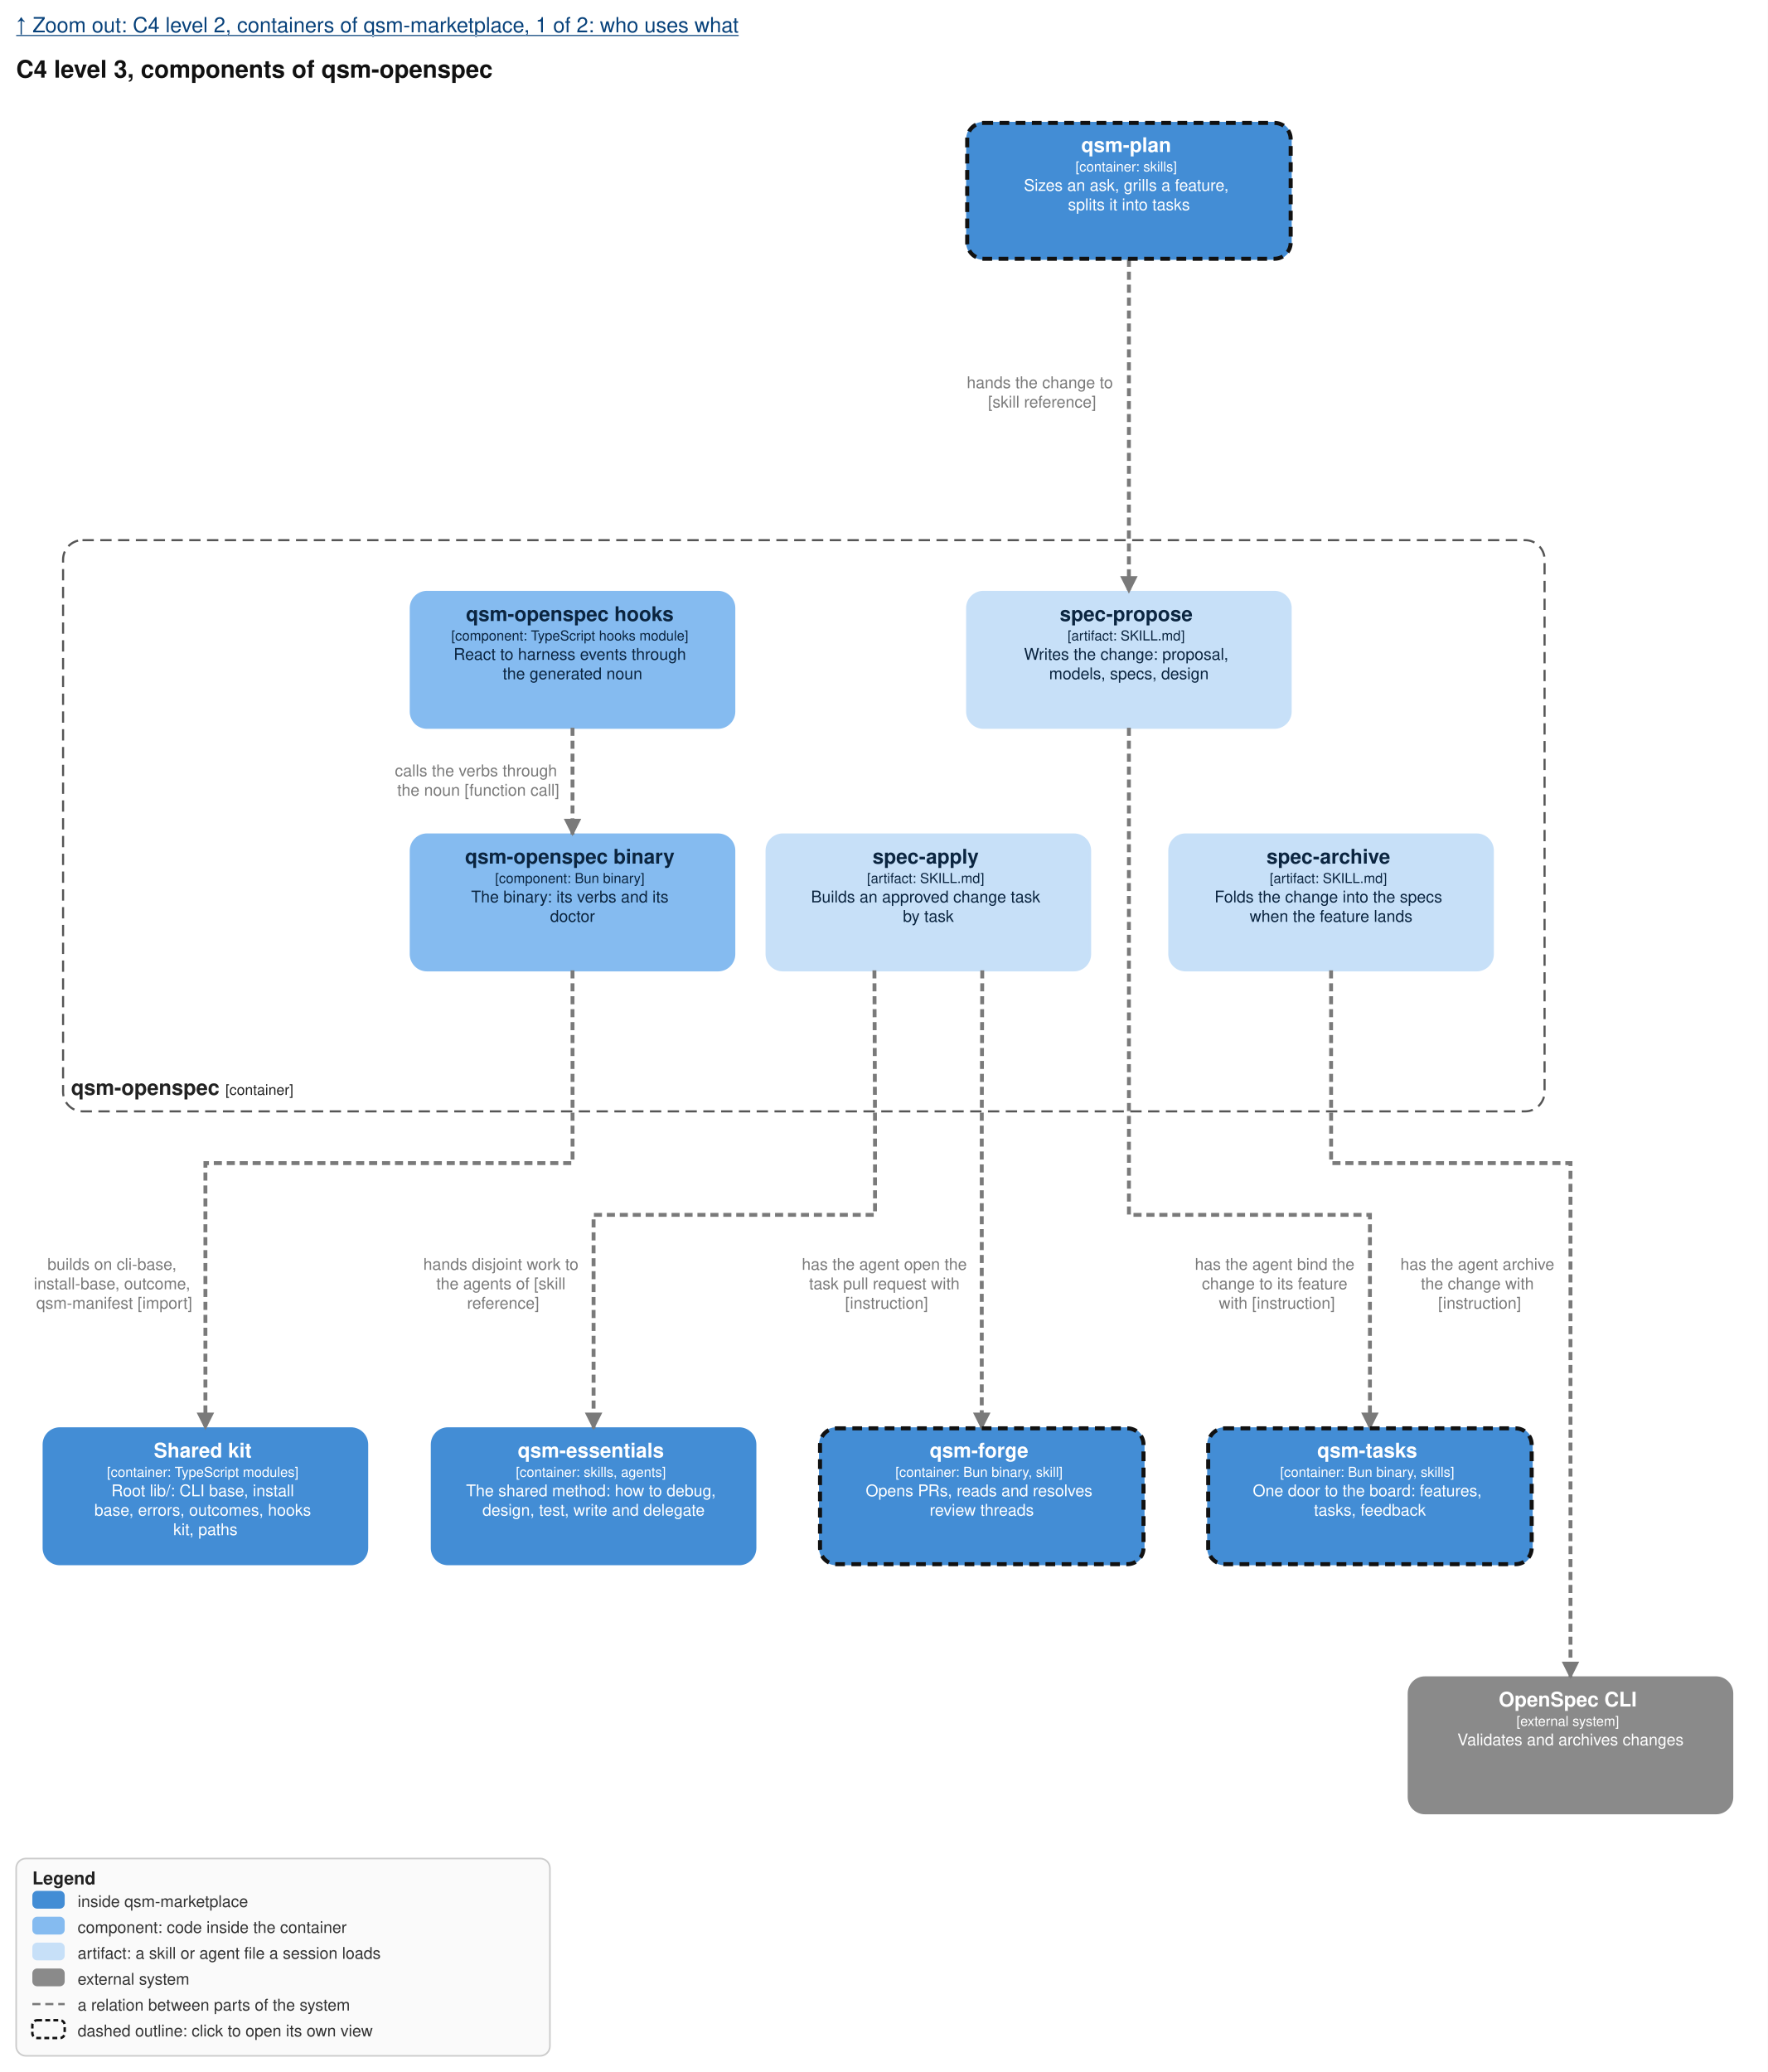
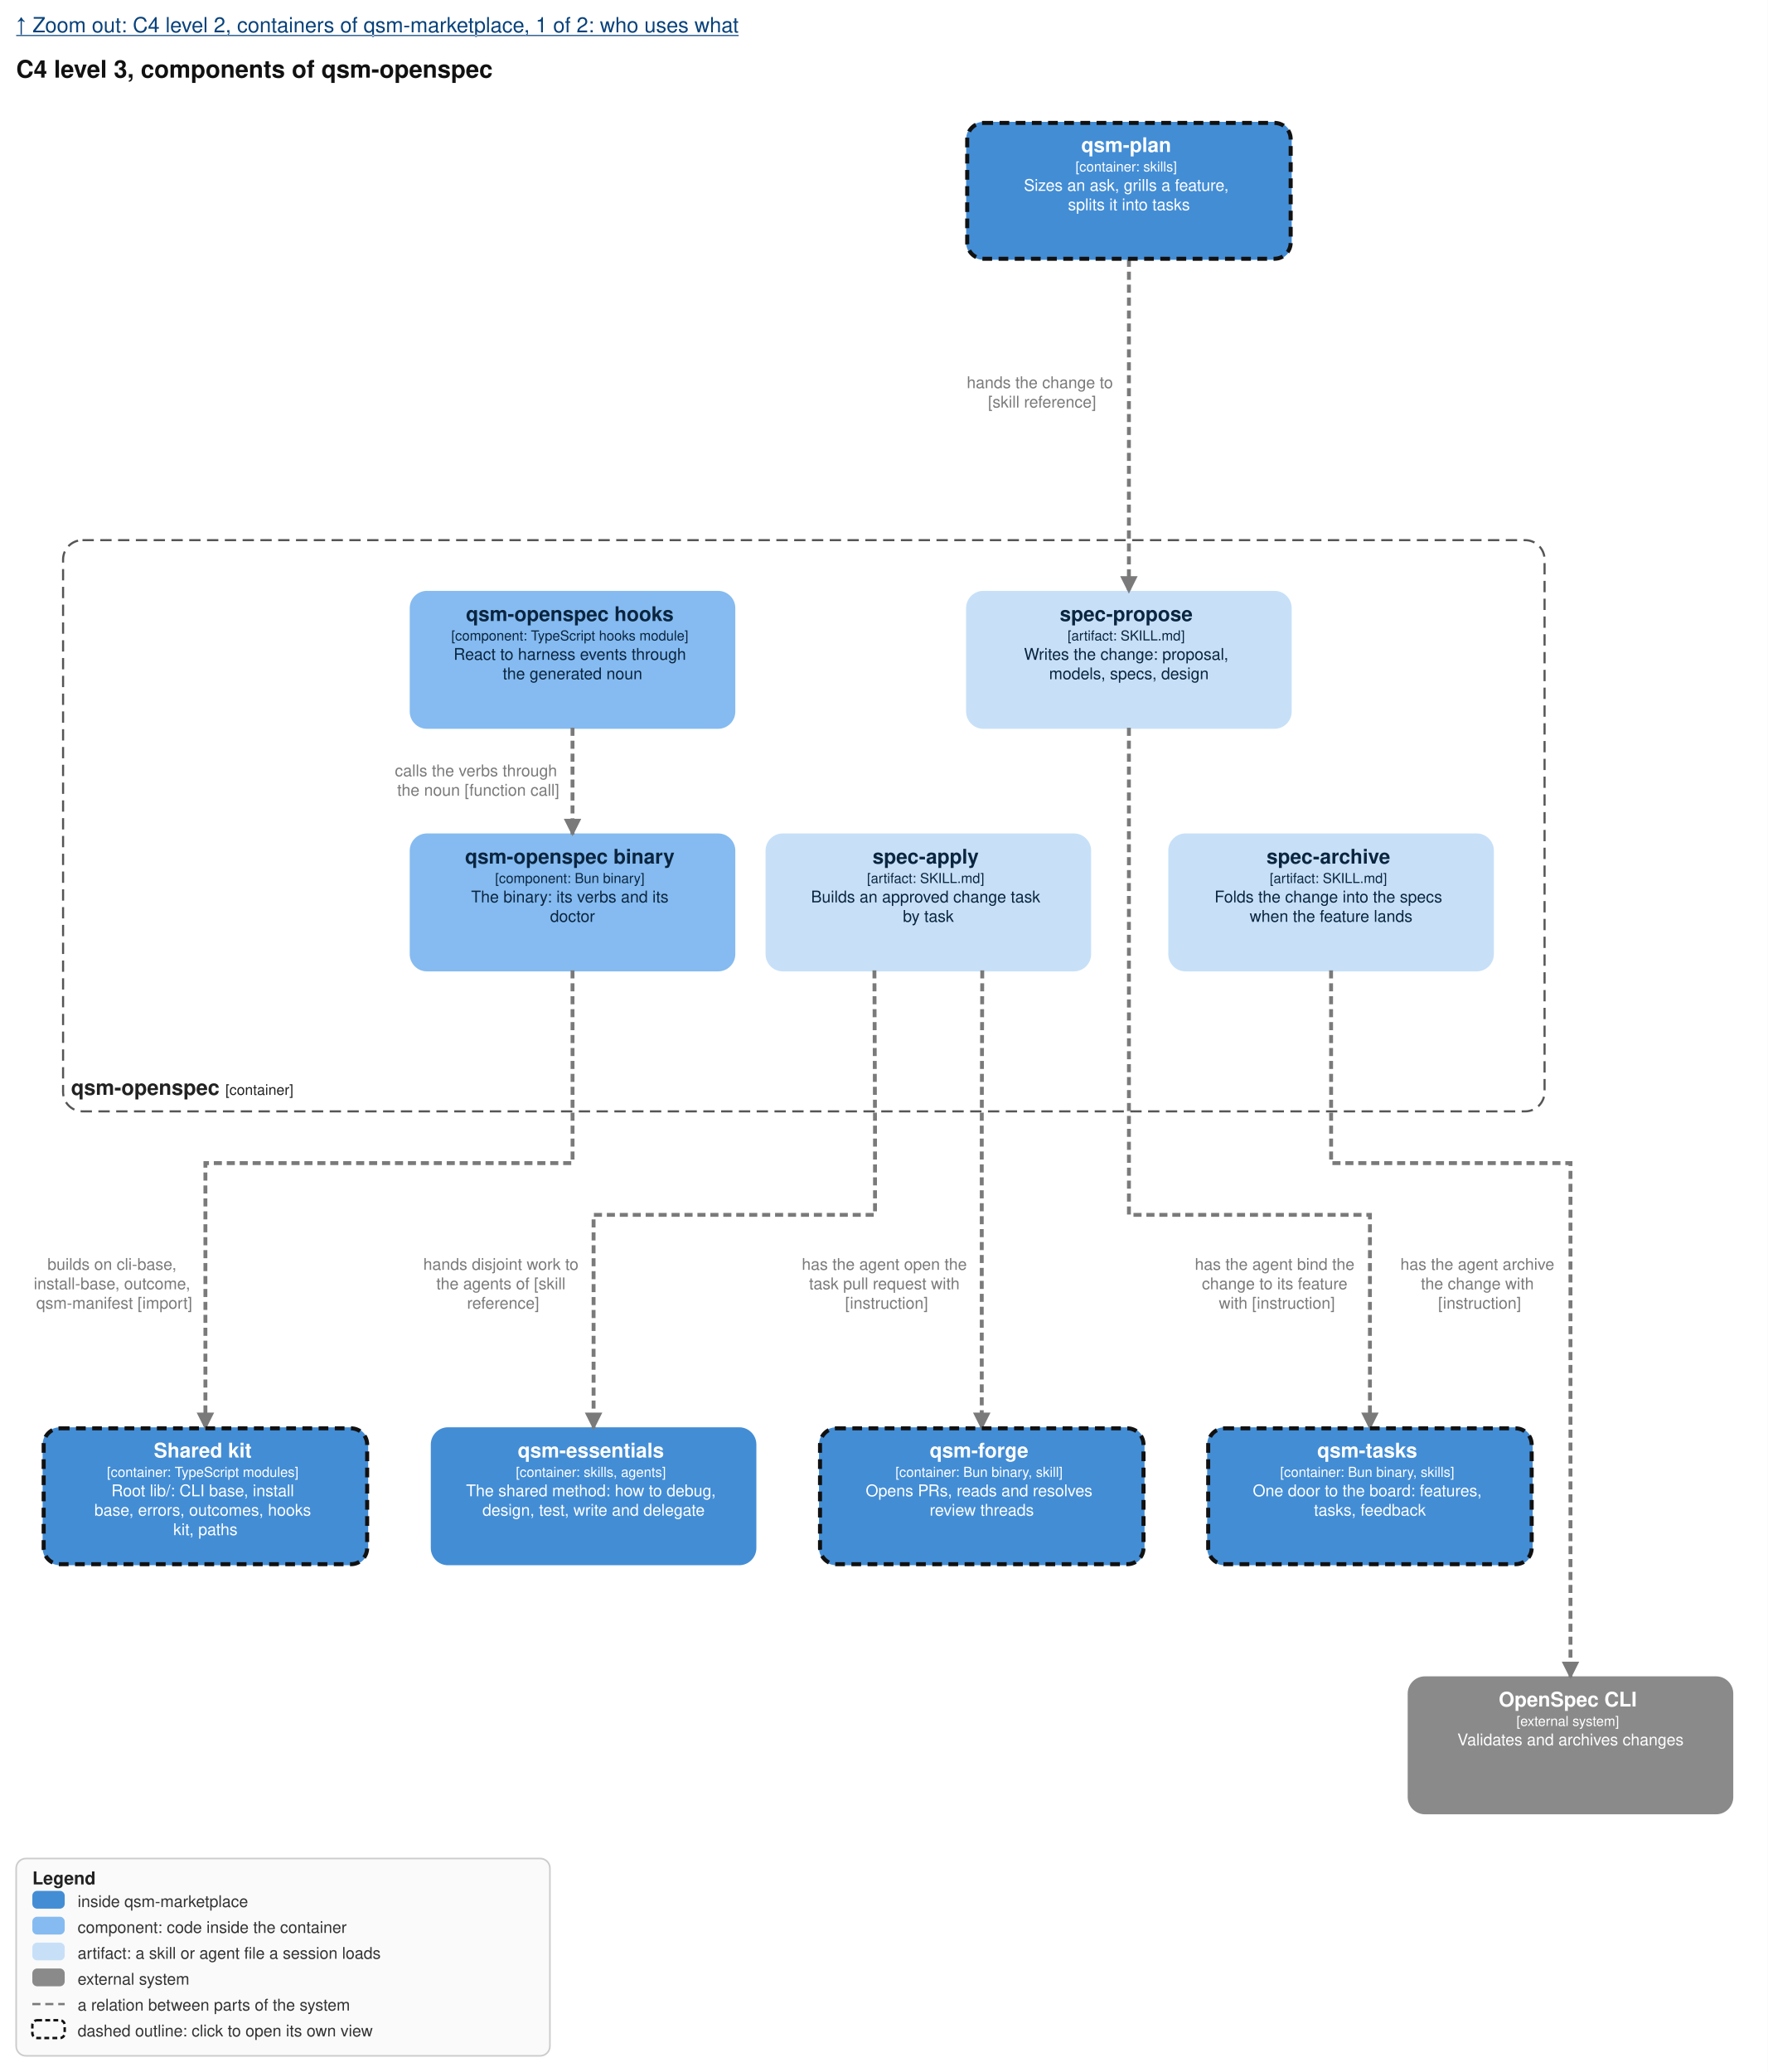
<svg xmlns="http://www.w3.org/2000/svg" content="&lt;mxfile host=&quot;qsm-c4&quot;&gt;&lt;diagram name=&quot;components-spec&quot; id=&quot;components-spec&quot;&gt;&lt;mxGraphModel grid=&quot;1&quot; gridSize=&quot;10&quot; page=&quot;0&quot;&gt;&lt;root&gt;&lt;mxCell id=&quot;0&quot;/&gt;&lt;mxCell id=&quot;1&quot; parent=&quot;0&quot;/&gt;&lt;object id=&quot;c2&quot; label=&quot;&amp;lt;b&amp;gt;%c4Name%&amp;lt;/b&amp;gt;&amp;lt;div&amp;gt;[%c4Application%]&amp;lt;/div&amp;gt;&quot; placeholders=&quot;1&quot; c4Type=&quot;ContainerScopeBoundary&quot; c4Name=&quot;qsm-openspec&quot; c4Application=&quot;Container&quot; c4Id=&quot;mp.spec&quot;&gt;&lt;mxCell style=&quot;rounded=1;fontSize=11;whiteSpace=wrap;html=1;dashed=1;arcSize=4;fillColor=none;strokeColor=#555555;fontColor=#222222;align=left;verticalAlign=bottom;spacing=10;dashPattern=8 4;metaEdit=1;connectable=0;&quot; vertex=&quot;1&quot; parent=&quot;1&quot;&gt;&lt;mxGeometry x=&quot;29&quot; y=&quot;270&quot; width=&quot;915.976&quot; height=&quot;353.2&quot; as=&quot;geometry&quot;/&gt;&lt;/mxCell&gt;&lt;/object&gt;&lt;object id=&quot;c3&quot; label=&quot;&amp;lt;b&amp;gt;%c4Name%&amp;lt;/b&amp;gt;&amp;lt;div&amp;gt;[%c4Type%%c4TechnologySep%%c4Technology%]&amp;lt;/div&amp;gt;&amp;lt;div style=&amp;quot;font-size:11px&amp;quot;&amp;gt;%c4Description%&amp;lt;/div&amp;gt;&quot; placeholders=&quot;1&quot; c4Type=&quot;Component&quot; c4Name=&quot;qsm-openspec binary&quot; c4Technology=&quot;Bun binary&quot; c4TechnologySep=&quot;: &quot; c4Description=&quot;The binary: its verbs and its doctor&quot; c4Id=&quot;mp.spec.tool&quot; c4Tags=&quot;&quot; c4Path=&quot;plugins/qsm-openspec/scripts&quot;&gt;&lt;mxCell style=&quot;rounded=1;whiteSpace=wrap;html=1;arcSize=10;fillColor=#85bbf0;strokeColor=#85bbf0;fontColor=#0b2540;metaEdit=1;resizable=1;&quot; vertex=&quot;1&quot; parent=&quot;1&quot;&gt;&lt;mxGeometry x=&quot;243.976&quot; y=&quot;452&quot; width=&quot;200&quot; height=&quot;84&quot; as=&quot;geometry&quot;/&gt;&lt;/mxCell&gt;&lt;/object&gt;&lt;object id=&quot;c4&quot; label=&quot;&amp;lt;b&amp;gt;%c4Name%&amp;lt;/b&amp;gt;&amp;lt;div&amp;gt;[%c4Type%%c4TechnologySep%%c4Technology%]&amp;lt;/div&amp;gt;&amp;lt;div style=&amp;quot;font-size:11px&amp;quot;&amp;gt;%c4Description%&amp;lt;/div&amp;gt;&quot; placeholders=&quot;1&quot; c4Type=&quot;Component&quot; c4Name=&quot;qsm-openspec hooks&quot; c4Technology=&quot;TypeScript hooks module&quot; c4TechnologySep=&quot;: &quot; c4Description=&quot;React to harness events through the generated noun&quot; c4Id=&quot;mp.spec.hooks&quot; c4Tags=&quot;&quot; c4Path=&quot;plugins/qsm-openspec/hooks&quot;&gt;&lt;mxCell style=&quot;rounded=1;whiteSpace=wrap;html=1;arcSize=10;fillColor=#85bbf0;strokeColor=#85bbf0;fontColor=#0b2540;metaEdit=1;resizable=1;&quot; vertex=&quot;1&quot; parent=&quot;1&quot;&gt;&lt;mxGeometry x=&quot;243.976&quot; y=&quot;302&quot; width=&quot;200&quot; height=&quot;84&quot; as=&quot;geometry&quot;/&gt;&lt;/mxCell&gt;&lt;/object&gt;&lt;object id=&quot;c5&quot; label=&quot;&amp;lt;b&amp;gt;%c4Name%&amp;lt;/b&amp;gt;&amp;lt;div&amp;gt;[%c4Type%%c4TechnologySep%%c4Technology%]&amp;lt;/div&amp;gt;&amp;lt;div style=&amp;quot;font-size:11px&amp;quot;&amp;gt;%c4Description%&amp;lt;/div&amp;gt;&quot; placeholders=&quot;1&quot; c4Type=&quot;Component&quot; c4Name=&quot;spec-propose&quot; c4Technology=&quot;SKILL.md&quot; c4TechnologySep=&quot;: &quot; c4Description=&quot;Writes the change: proposal, models, specs, design&quot; c4Id=&quot;mp.spec.propose&quot; c4Tags=&quot;artifact&quot; c4Path=&quot;plugins/qsm-openspec/skills/spec-propose&quot;&gt;&lt;mxCell style=&quot;rounded=1;whiteSpace=wrap;html=1;arcSize=10;fillColor=#c7e0f8;strokeColor=#c7e0f8;fontColor=#0b2540;metaEdit=1;resizable=1;&quot; vertex=&quot;1&quot; parent=&quot;1&quot;&gt;&lt;mxGeometry x=&quot;587.976&quot; y=&quot;302&quot; width=&quot;200&quot; height=&quot;84&quot; as=&quot;geometry&quot;/&gt;&lt;/mxCell&gt;&lt;/object&gt;&lt;object id=&quot;c6&quot; label=&quot;&amp;lt;b&amp;gt;%c4Name%&amp;lt;/b&amp;gt;&amp;lt;div&amp;gt;[%c4Type%%c4TechnologySep%%c4Technology%]&amp;lt;/div&amp;gt;&amp;lt;div style=&amp;quot;font-size:11px&amp;quot;&amp;gt;%c4Description%&amp;lt;/div&amp;gt;&quot; placeholders=&quot;1&quot; c4Type=&quot;Component&quot; c4Name=&quot;spec-apply&quot; c4Technology=&quot;SKILL.md&quot; c4TechnologySep=&quot;: &quot; c4Description=&quot;Builds an approved change task by task&quot; c4Id=&quot;mp.spec.apply&quot; c4Tags=&quot;artifact&quot; c4Path=&quot;plugins/qsm-openspec/skills/spec-apply&quot;&gt;&lt;mxCell style=&quot;rounded=1;whiteSpace=wrap;html=1;arcSize=10;fillColor=#c7e0f8;strokeColor=#c7e0f8;fontColor=#0b2540;metaEdit=1;resizable=1;&quot; vertex=&quot;1&quot; parent=&quot;1&quot;&gt;&lt;mxGeometry x=&quot;463.976&quot; y=&quot;452&quot; width=&quot;200&quot; height=&quot;84&quot; as=&quot;geometry&quot;/&gt;&lt;/mxCell&gt;&lt;/object&gt;&lt;object id=&quot;c7&quot; label=&quot;&amp;lt;b&amp;gt;%c4Name%&amp;lt;/b&amp;gt;&amp;lt;div&amp;gt;[%c4Type%%c4TechnologySep%%c4Technology%]&amp;lt;/div&amp;gt;&amp;lt;div style=&amp;quot;font-size:11px&amp;quot;&amp;gt;%c4Description%&amp;lt;/div&amp;gt;&quot; placeholders=&quot;1&quot; c4Type=&quot;Component&quot; c4Name=&quot;spec-archive&quot; c4Technology=&quot;SKILL.md&quot; c4TechnologySep=&quot;: &quot; c4Description=&quot;Folds the change into the specs when the feature lands&quot; c4Id=&quot;mp.spec.archive&quot; c4Tags=&quot;artifact&quot; c4Path=&quot;plugins/qsm-openspec/skills/spec-archive&quot;&gt;&lt;mxCell style=&quot;rounded=1;whiteSpace=wrap;html=1;arcSize=10;fillColor=#c7e0f8;strokeColor=#c7e0f8;fontColor=#0b2540;metaEdit=1;resizable=1;&quot; vertex=&quot;1&quot; parent=&quot;1&quot;&gt;&lt;mxGeometry x=&quot;712.976&quot; y=&quot;452&quot; width=&quot;200&quot; height=&quot;84&quot; as=&quot;geometry&quot;/&gt;&lt;/mxCell&gt;&lt;/object&gt;&lt;object id=&quot;c8&quot; label=&quot;&amp;lt;b&amp;gt;%c4Name%&amp;lt;/b&amp;gt;&amp;lt;div&amp;gt;[%c4Type%%c4TechnologySep%%c4Technology%]&amp;lt;/div&amp;gt;&amp;lt;div style=&amp;quot;font-size:11px&amp;quot;&amp;gt;%c4Description%&amp;lt;/div&amp;gt;&quot; placeholders=&quot;1&quot; c4Type=&quot;Container&quot; c4Name=&quot;qsm-essentials&quot; c4Technology=&quot;skills, agents&quot; c4TechnologySep=&quot;: &quot; c4Description=&quot;The shared method: how to debug, design, test, write and delegate&quot; c4Id=&quot;mp.essentials&quot; c4Tags=&quot;&quot; c4Path=&quot;plugins/qsm-essentials&quot; c4Group=&quot;Core&quot;&gt;&lt;mxCell style=&quot;rounded=1;whiteSpace=wrap;html=1;arcSize=10;fillColor=#438dd5;strokeColor=#438dd5;fontColor=#ffffff;metaEdit=1;resizable=1;&quot; vertex=&quot;1&quot; parent=&quot;1&quot;&gt;&lt;mxGeometry x=&quot;257&quot; y=&quot;819.2&quot; width=&quot;200&quot; height=&quot;84&quot; as=&quot;geometry&quot;/&gt;&lt;/mxCell&gt;&lt;/object&gt;&lt;object id=&quot;c9&quot; label=&quot;&amp;lt;b&amp;gt;%c4Name%&amp;lt;/b&amp;gt;&amp;lt;div&amp;gt;[%c4Type%%c4TechnologySep%%c4Technology%]&amp;lt;/div&amp;gt;&amp;lt;div style=&amp;quot;font-size:11px&amp;quot;&amp;gt;%c4Description%&amp;lt;/div&amp;gt;&quot; placeholders=&quot;1&quot; c4Type=&quot;Container&quot; c4Name=&quot;qsm-tasks&quot; c4Technology=&quot;Bun binary, skills&quot; c4TechnologySep=&quot;: &quot; c4Description=&quot;One door to the board: features, tasks, feedback&quot; c4Id=&quot;mp.tasks&quot; c4Tags=&quot;&quot; c4Path=&quot;plugins/qsm-tasks&quot; c4Group=&quot;Features&quot;&gt;&lt;mxCell style=&quot;rounded=1;whiteSpace=wrap;html=1;arcSize=10;fillColor=#438dd5;strokeColor=#438dd5;fontColor=#ffffff;metaEdit=1;resizable=1;&quot; vertex=&quot;1&quot; parent=&quot;1&quot;&gt;&lt;mxGeometry x=&quot;737&quot; y=&quot;819.2&quot; width=&quot;200&quot; height=&quot;84&quot; as=&quot;geometry&quot;/&gt;&lt;/mxCell&gt;&lt;/object&gt;&lt;object id=&quot;c10&quot; label=&quot;&amp;lt;b&amp;gt;%c4Name%&amp;lt;/b&amp;gt;&amp;lt;div&amp;gt;[%c4Type%%c4TechnologySep%%c4Technology%]&amp;lt;/div&amp;gt;&amp;lt;div style=&amp;quot;font-size:11px&amp;quot;&amp;gt;%c4Description%&amp;lt;/div&amp;gt;&quot; placeholders=&quot;1&quot; c4Type=&quot;Container&quot; c4Name=&quot;qsm-plan&quot; c4Technology=&quot;skills&quot; c4TechnologySep=&quot;: &quot; c4Description=&quot;Sizes an ask, grills a feature, splits it into tasks&quot; c4Id=&quot;mp.plan&quot; c4Tags=&quot;&quot; c4Path=&quot;plugins/qsm-plan&quot; c4Group=&quot;Features&quot;&gt;&lt;mxCell style=&quot;rounded=1;whiteSpace=wrap;html=1;arcSize=10;fillColor=#438dd5;strokeColor=#438dd5;fontColor=#ffffff;metaEdit=1;resizable=1;&quot; vertex=&quot;1&quot; parent=&quot;1&quot;&gt;&lt;mxGeometry x=&quot;588&quot; y=&quot;12&quot; width=&quot;200&quot; height=&quot;84&quot; as=&quot;geometry&quot;/&gt;&lt;/mxCell&gt;&lt;/object&gt;&lt;object id=&quot;c11&quot; label=&quot;&amp;lt;b&amp;gt;%c4Name%&amp;lt;/b&amp;gt;&amp;lt;div&amp;gt;[%c4Type%%c4TechnologySep%%c4Technology%]&amp;lt;/div&amp;gt;&amp;lt;div style=&amp;quot;font-size:11px&amp;quot;&amp;gt;%c4Description%&amp;lt;/div&amp;gt;&quot; placeholders=&quot;1&quot; c4Type=&quot;Container&quot; c4Name=&quot;qsm-forge&quot; c4Technology=&quot;Bun binary, skill&quot; c4TechnologySep=&quot;: &quot; c4Description=&quot;Opens PRs, reads and resolves review threads&quot; c4Id=&quot;mp.forge&quot; c4Tags=&quot;&quot; c4Path=&quot;plugins/qsm-forge&quot; c4Group=&quot;Features&quot;&gt;&lt;mxCell style=&quot;rounded=1;whiteSpace=wrap;html=1;arcSize=10;fillColor=#438dd5;strokeColor=#438dd5;fontColor=#ffffff;metaEdit=1;resizable=1;&quot; vertex=&quot;1&quot; parent=&quot;1&quot;&gt;&lt;mxGeometry x=&quot;497&quot; y=&quot;819.2&quot; width=&quot;200&quot; height=&quot;84&quot; as=&quot;geometry&quot;/&gt;&lt;/mxCell&gt;&lt;/object&gt;&lt;object id=&quot;c12&quot; label=&quot;&amp;lt;b&amp;gt;%c4Name%&amp;lt;/b&amp;gt;&amp;lt;div&amp;gt;[%c4Type%%c4TechnologySep%%c4Technology%]&amp;lt;/div&amp;gt;&amp;lt;div style=&amp;quot;font-size:11px&amp;quot;&amp;gt;%c4Description%&amp;lt;/div&amp;gt;&quot; placeholders=&quot;1&quot; c4Type=&quot;Container&quot; c4Name=&quot;Shared kit&quot; c4Technology=&quot;TypeScript modules&quot; c4TechnologySep=&quot;: &quot; c4Description=&quot;Root lib/: CLI base, install base, errors, outcomes, hooks kit, paths&quot; c4Id=&quot;mp.lib&quot; c4Tags=&quot;shared&quot; c4Path=&quot;lib&quot; c4Group=&quot;Core&quot;&gt;&lt;mxCell style=&quot;rounded=1;whiteSpace=wrap;html=1;arcSize=10;fillColor=#438dd5;strokeColor=#438dd5;fontColor=#ffffff;metaEdit=1;resizable=1;&quot; vertex=&quot;1&quot; parent=&quot;1&quot;&gt;&lt;mxGeometry x=&quot;17&quot; y=&quot;819.2&quot; width=&quot;200&quot; height=&quot;84&quot; as=&quot;geometry&quot;/&gt;&lt;/mxCell&gt;&lt;/object&gt;&lt;object id=&quot;c13&quot; label=&quot;&amp;lt;b&amp;gt;%c4Name%&amp;lt;/b&amp;gt;&amp;lt;div&amp;gt;[%c4Type%%c4TechnologySep%%c4Technology%]&amp;lt;/div&amp;gt;&amp;lt;div style=&amp;quot;font-size:11px&amp;quot;&amp;gt;%c4Description%&amp;lt;/div&amp;gt;&quot; placeholders=&quot;1&quot; c4Type=&quot;Software System&quot; c4Name=&quot;OpenSpec CLI&quot; c4Technology=&quot;&quot; c4TechnologySep=&quot;&quot; c4Description=&quot;Validates and archives changes&quot; c4Id=&quot;openspec&quot; c4Tags=&quot;external&quot;&gt;&lt;mxCell style=&quot;rounded=1;whiteSpace=wrap;html=1;arcSize=10;fillColor=#8a8a8a;strokeColor=#8a8a8a;fontColor=#ffffff;metaEdit=1;resizable=1;&quot; vertex=&quot;1&quot; parent=&quot;1&quot;&gt;&lt;mxGeometry x=&quot;861&quot; y=&quot;973.2&quot; width=&quot;200&quot; height=&quot;84&quot; as=&quot;geometry&quot;/&gt;&lt;/mxCell&gt;&lt;/object&gt;&lt;object id=&quot;c14&quot; label=&quot;%c4Description%&quot; placeholders=&quot;1&quot; c4Type=&quot;Relationship&quot; c4Description=&quot;hands disjoint work to the agents of [skill reference]&quot;&gt;&lt;mxCell style=&quot;edgeStyle=orthogonalEdgeStyle;rounded=1;endArrow=blockThin;endFill=1;html=1;fontSize=10;strokeColor=#7a7a7a;fontColor=#7a7a7a;strokeWidth=2.4;dashed=1;metaEdit=1;&quot; edge=&quot;1&quot; parent=&quot;1&quot; source=&quot;c6&quot; target=&quot;c8&quot;&gt;&lt;mxGeometry relative=&quot;1&quot; as=&quot;geometry&quot;&gt;&lt;Array as=&quot;points&quot;&gt;&lt;mxPoint x=&quot;531&quot; y=&quot;631.2&quot;/&gt;&lt;mxPoint x=&quot;531&quot; y=&quot;687.2&quot;/&gt;&lt;mxPoint x=&quot;357&quot; y=&quot;687.2&quot;/&gt;&lt;/Array&gt;&lt;/mxGeometry&gt;&lt;/mxCell&gt;&lt;/object&gt;&lt;object id=&quot;c15&quot; label=&quot;%c4Description%&quot; placeholders=&quot;1&quot; c4Type=&quot;Relationship&quot; c4Description=&quot;has the agent bind the change to its feature with [instruction]&quot;&gt;&lt;mxCell style=&quot;edgeStyle=orthogonalEdgeStyle;rounded=1;endArrow=blockThin;endFill=1;html=1;fontSize=10;strokeColor=#7a7a7a;fontColor=#7a7a7a;strokeWidth=2.4;dashed=1;metaEdit=1;&quot; edge=&quot;1&quot; parent=&quot;1&quot; source=&quot;c5&quot; target=&quot;c9&quot;&gt;&lt;mxGeometry relative=&quot;1&quot; as=&quot;geometry&quot;&gt;&lt;Array as=&quot;points&quot;&gt;&lt;mxPoint x=&quot;688&quot; y=&quot;631.2&quot;/&gt;&lt;mxPoint x=&quot;688&quot; y=&quot;687.2&quot;/&gt;&lt;mxPoint x=&quot;837&quot; y=&quot;687.2&quot;/&gt;&lt;/Array&gt;&lt;/mxGeometry&gt;&lt;/mxCell&gt;&lt;/object&gt;&lt;object id=&quot;c16&quot; label=&quot;%c4Description%&quot; placeholders=&quot;1&quot; c4Type=&quot;Relationship&quot; c4Description=&quot;hands the change to [skill reference]&quot;&gt;&lt;mxCell style=&quot;edgeStyle=orthogonalEdgeStyle;rounded=1;endArrow=blockThin;endFill=1;html=1;fontSize=10;strokeColor=#7a7a7a;fontColor=#7a7a7a;strokeWidth=2.4;dashed=1;metaEdit=1;&quot; edge=&quot;1&quot; parent=&quot;1&quot; source=&quot;c10&quot; target=&quot;c5&quot;&gt;&lt;mxGeometry relative=&quot;1&quot; as=&quot;geometry&quot;&gt;&lt;Array as=&quot;points&quot;&gt;&lt;mxPoint x=&quot;687.976&quot; y=&quot;262&quot;/&gt;&lt;/Array&gt;&lt;/mxGeometry&gt;&lt;/mxCell&gt;&lt;/object&gt;&lt;object id=&quot;c17&quot; label=&quot;%c4Description%&quot; placeholders=&quot;1&quot; c4Type=&quot;Relationship&quot; c4Description=&quot;has the agent open the task pull request with [instruction]&quot;&gt;&lt;mxCell style=&quot;edgeStyle=orthogonalEdgeStyle;rounded=1;endArrow=blockThin;endFill=1;html=1;fontSize=10;strokeColor=#7a7a7a;fontColor=#7a7a7a;strokeWidth=2.4;dashed=1;metaEdit=1;&quot; edge=&quot;1&quot; parent=&quot;1&quot; source=&quot;c6&quot; target=&quot;c11&quot;&gt;&lt;mxGeometry relative=&quot;1&quot; as=&quot;geometry&quot;&gt;&lt;Array as=&quot;points&quot;&gt;&lt;mxPoint x=&quot;597&quot; y=&quot;631.2&quot;/&gt;&lt;/Array&gt;&lt;/mxGeometry&gt;&lt;/mxCell&gt;&lt;/object&gt;&lt;object id=&quot;c18&quot; label=&quot;%c4Description%&quot; placeholders=&quot;1&quot; c4Type=&quot;Relationship&quot; c4Description=&quot;builds on cli-base, install-base, outcome, qsm-manifest [import]&quot;&gt;&lt;mxCell style=&quot;edgeStyle=orthogonalEdgeStyle;rounded=1;endArrow=blockThin;endFill=1;html=1;fontSize=10;strokeColor=#7a7a7a;fontColor=#7a7a7a;strokeWidth=2.4;dashed=1;metaEdit=1;&quot; edge=&quot;1&quot; parent=&quot;1&quot; source=&quot;c3&quot; target=&quot;c12&quot;&gt;&lt;mxGeometry relative=&quot;1&quot; as=&quot;geometry&quot;&gt;&lt;Array as=&quot;points&quot;&gt;&lt;mxPoint x=&quot;344&quot; y=&quot;631.2&quot;/&gt;&lt;mxPoint x=&quot;344&quot; y=&quot;655.2&quot;/&gt;&lt;mxPoint x=&quot;117&quot; y=&quot;655.2&quot;/&gt;&lt;/Array&gt;&lt;/mxGeometry&gt;&lt;/mxCell&gt;&lt;/object&gt;&lt;object id=&quot;c19&quot; label=&quot;%c4Description%&quot; placeholders=&quot;1&quot; c4Type=&quot;Relationship&quot; c4Description=&quot;calls the verbs through the noun [function call]&quot;&gt;&lt;mxCell style=&quot;edgeStyle=orthogonalEdgeStyle;rounded=1;endArrow=blockThin;endFill=1;html=1;fontSize=10;strokeColor=#7a7a7a;fontColor=#7a7a7a;strokeWidth=2.4;dashed=1;metaEdit=1;&quot; edge=&quot;1&quot; parent=&quot;1&quot; source=&quot;c4&quot; target=&quot;c3&quot;&gt;&lt;mxGeometry relative=&quot;1&quot; as=&quot;geometry&quot;&gt;&lt;Array as=&quot;points&quot;&gt;&lt;/Array&gt;&lt;/mxGeometry&gt;&lt;/mxCell&gt;&lt;/object&gt;&lt;object id=&quot;c20&quot; label=&quot;%c4Description%&quot; placeholders=&quot;1&quot; c4Type=&quot;Relationship&quot; c4Description=&quot;has the agent archive the change with [instruction]&quot;&gt;&lt;mxCell style=&quot;edgeStyle=orthogonalEdgeStyle;rounded=1;endArrow=blockThin;endFill=1;html=1;fontSize=10;strokeColor=#7a7a7a;fontColor=#7a7a7a;strokeWidth=2.4;dashed=1;metaEdit=1;&quot; edge=&quot;1&quot; parent=&quot;1&quot; source=&quot;c7&quot; target=&quot;c13&quot;&gt;&lt;mxGeometry relative=&quot;1&quot; as=&quot;geometry&quot;&gt;&lt;Array as=&quot;points&quot;&gt;&lt;mxPoint x=&quot;813&quot; y=&quot;631.2&quot;/&gt;&lt;mxPoint x=&quot;813&quot; y=&quot;655.2&quot;/&gt;&lt;mxPoint x=&quot;961&quot; y=&quot;655.2&quot;/&gt;&lt;/Array&gt;&lt;/mxGeometry&gt;&lt;/mxCell&gt;&lt;/object&gt;&lt;/root&gt;&lt;/mxGraphModel&gt;&lt;/diagram&gt;&lt;/mxfile&gt;" width="1093" height="1281.2" viewBox="-10 -64 1093 1281.2" font-family="Helvetica, Arial, sans-serif">
  <defs>
    <marker id="a08427b" viewBox="0 0 10 10" refX="9" refY="5" markerWidth="4.5" markerHeight="4.5" orient="auto">
      <path d="M0,0L10,5L0,10z" fill="#08427b" />
    </marker>
    <marker id="a6b4fbb" viewBox="0 0 10 10" refX="9" refY="5" markerWidth="4.5" markerHeight="4.5" orient="auto">
      <path d="M0,0L10,5L0,10z" fill="#6b4fbb" />
    </marker>
    <marker id="ac2410c" viewBox="0 0 10 10" refX="9" refY="5" markerWidth="4.5" markerHeight="4.5" orient="auto">
      <path d="M0,0L10,5L0,10z" fill="#c2410c" />
    </marker>
    <marker id="a15803d" viewBox="0 0 10 10" refX="9" refY="5" markerWidth="4.5" markerHeight="4.5" orient="auto">
      <path d="M0,0L10,5L0,10z" fill="#15803d" />
    </marker>
    <marker id="a0f766e" viewBox="0 0 10 10" refX="9" refY="5" markerWidth="4.5" markerHeight="4.5" orient="auto">
      <path d="M0,0L10,5L0,10z" fill="#0f766e" />
    </marker>
    <marker id="ab91c1c" viewBox="0 0 10 10" refX="9" refY="5" markerWidth="4.5" markerHeight="4.5" orient="auto">
      <path d="M0,0L10,5L0,10z" fill="#b91c1c" />
    </marker>
    <marker id="a7a7a7a" viewBox="0 0 10 10" refX="9" refY="5" markerWidth="4.5" markerHeight="4.5" orient="auto">
      <path d="M0,0L10,5L0,10z" fill="#7a7a7a" />
    </marker>
  </defs>
  <rect x="-10" y="-64" width="1093" height="1281.2" fill="#ffffff" />
  <text x="0" y="-16" font-size="15" font-weight="bold" fill="#111111">C4 level 3, components of qsm-openspec</text>
  <rect x="29" y="270" width="915.976" height="353.2" rx="12" fill="none" stroke="#555555" stroke-width="1.3" stroke-dasharray="7 4" />
  <rect x="243.976" y="452" width="200" height="84" rx="10" fill="#85bbf0" stroke="#85bbf0" stroke-width="1.3" />
  <text x="343.976" y="470" text-anchor="middle" fill="#0b2540">
    <tspan font-size="12.5" font-weight="bold">qsm-openspec binary</tspan>
    <tspan x="343.976" dy="12" font-size="8.5">[component: Bun binary]</tspan>
    <tspan x="343.976" dy="12" font-size="10">The binary: its verbs and its</tspan>
    <tspan x="343.976" dy="12" font-size="10">doctor</tspan>
  </text>
  <rect x="243.976" y="302" width="200" height="84" rx="10" fill="#85bbf0" stroke="#85bbf0" stroke-width="1.3" />
  <text x="343.976" y="320" text-anchor="middle" fill="#0b2540">
    <tspan font-size="12.5" font-weight="bold">qsm-openspec hooks</tspan>
    <tspan x="343.976" dy="12" font-size="8.5">[component: TypeScript hooks module]</tspan>
    <tspan x="343.976" dy="12" font-size="10">React to harness events through</tspan>
    <tspan x="343.976" dy="12" font-size="10">the generated noun</tspan>
  </text>
  <rect x="587.976" y="302" width="200" height="84" rx="10" fill="#c7e0f8" stroke="#c7e0f8" stroke-width="1.3" />
  <text x="687.976" y="320" text-anchor="middle" fill="#0b2540">
    <tspan font-size="12.5" font-weight="bold">spec-propose</tspan>
    <tspan x="687.976" dy="12" font-size="8.5">[artifact: SKILL.md]</tspan>
    <tspan x="687.976" dy="12" font-size="10">Writes the change: proposal,</tspan>
    <tspan x="687.976" dy="12" font-size="10">models, specs, design</tspan>
  </text>
  <rect x="463.976" y="452" width="200" height="84" rx="10" fill="#c7e0f8" stroke="#c7e0f8" stroke-width="1.3" />
  <text x="563.976" y="470" text-anchor="middle" fill="#0b2540">
    <tspan font-size="12.5" font-weight="bold">spec-apply</tspan>
    <tspan x="563.976" dy="12" font-size="8.5">[artifact: SKILL.md]</tspan>
    <tspan x="563.976" dy="12" font-size="10">Builds an approved change task</tspan>
    <tspan x="563.976" dy="12" font-size="10">by task</tspan>
  </text>
  <rect x="712.976" y="452" width="200" height="84" rx="10" fill="#c7e0f8" stroke="#c7e0f8" stroke-width="1.3" />
  <text x="812.976" y="470" text-anchor="middle" fill="#0b2540">
    <tspan font-size="12.5" font-weight="bold">spec-archive</tspan>
    <tspan x="812.976" dy="12" font-size="8.5">[artifact: SKILL.md]</tspan>
    <tspan x="812.976" dy="12" font-size="10">Folds the change into the specs</tspan>
    <tspan x="812.976" dy="12" font-size="10">when the feature lands</tspan>
  </text>
  <rect x="257" y="819.2" width="200" height="84" rx="10" fill="#438dd5" stroke="#438dd5" stroke-width="1.3" />
  <text x="357" y="837.2" text-anchor="middle" fill="#ffffff">
    <tspan font-size="12.5" font-weight="bold">qsm-essentials</tspan>
    <tspan x="357" dy="12" font-size="8.5">[container: skills, agents]</tspan>
    <tspan x="357" dy="12" font-size="10">The shared method: how to debug,</tspan>
    <tspan x="357" dy="12" font-size="10">design, test, write and delegate</tspan>
  </text>
  <rect x="737" y="819.2" width="200" height="84" rx="10" fill="#438dd5" stroke="#438dd5" stroke-width="1.3" />
  <text x="837" y="837.2" text-anchor="middle" fill="#ffffff">
    <tspan font-size="12.5" font-weight="bold">qsm-tasks</tspan>
    <tspan x="837" dy="12" font-size="8.5">[container: Bun binary, skills]</tspan>
    <tspan x="837" dy="12" font-size="10">One door to the board: features,</tspan>
    <tspan x="837" dy="12" font-size="10">tasks, feedback</tspan>
  </text>
  <rect x="588" y="12" width="200" height="84" rx="10" fill="#438dd5" stroke="#438dd5" stroke-width="1.3" />
  <text x="688" y="30" text-anchor="middle" fill="#ffffff">
    <tspan font-size="12.5" font-weight="bold">qsm-plan</tspan>
    <tspan x="688" dy="12" font-size="8.5">[container: skills]</tspan>
    <tspan x="688" dy="12" font-size="10">Sizes an ask, grills a feature,</tspan>
    <tspan x="688" dy="12" font-size="10">splits it into tasks</tspan>
  </text>
  <rect x="497" y="819.2" width="200" height="84" rx="10" fill="#438dd5" stroke="#438dd5" stroke-width="1.3" />
  <text x="597" y="837.2" text-anchor="middle" fill="#ffffff">
    <tspan font-size="12.5" font-weight="bold">qsm-forge</tspan>
    <tspan x="597" dy="12" font-size="8.5">[container: Bun binary, skill]</tspan>
    <tspan x="597" dy="12" font-size="10">Opens PRs, reads and resolves</tspan>
    <tspan x="597" dy="12" font-size="10">review threads</tspan>
  </text>
  <rect x="17" y="819.2" width="200" height="84" rx="10" fill="#438dd5" stroke="#438dd5" stroke-width="1.3" />
  <text x="117" y="837.2" text-anchor="middle" fill="#ffffff">
    <tspan font-size="12.5" font-weight="bold">Shared kit</tspan>
    <tspan x="117" dy="12" font-size="8.5">[container: TypeScript modules]</tspan>
    <tspan x="117" dy="12" font-size="10">Root lib/: CLI base, install</tspan>
    <tspan x="117" dy="12" font-size="10">base, errors, outcomes, hooks</tspan>
    <tspan x="117" dy="12" font-size="10">kit, paths</tspan>
  </text>
  <rect x="861" y="973.2" width="200" height="84" rx="10" fill="#8a8a8a" stroke="#8a8a8a" stroke-width="1.3" />
  <text x="961" y="991.2" text-anchor="middle" fill="#ffffff">
    <tspan font-size="12.5" font-weight="bold">OpenSpec CLI</tspan>
    <tspan x="961" dy="12" font-size="8.5">[external system]</tspan>
    <tspan x="961" dy="12" font-size="10">Validates and archives changes</tspan>
  </text>
  <polyline points="530.643,536 531,631.2 531,687.2 357,687.2 357,819.2" fill="none" stroke="#7a7a7a" stroke-width="2.4" stroke-dasharray="5 3" marker-end="url(#a7a7a7a)" />
  <polyline points="687.976,386 688,631.2 688,687.2 837,687.2 837,819.2" fill="none" stroke="#7a7a7a" stroke-width="2.4" stroke-dasharray="5 3" marker-end="url(#a7a7a7a)" />
  <polyline points="688,96 687.976,262 687.976,302" fill="none" stroke="#7a7a7a" stroke-width="2.4" stroke-dasharray="5 3" marker-end="url(#a7a7a7a)" />
  <polyline points="597.309,536 597,631.2 597,819.2" fill="none" stroke="#7a7a7a" stroke-width="2.4" stroke-dasharray="5 3" marker-end="url(#a7a7a7a)" />
  <polyline points="343.976,536 344,631.2 344,655.2 117,655.2 117,819.2" fill="none" stroke="#7a7a7a" stroke-width="2.4" stroke-dasharray="5 3" marker-end="url(#a7a7a7a)" />
  <polyline points="343.976,386 343.976,452" fill="none" stroke="#7a7a7a" stroke-width="2.4" stroke-dasharray="5 3" marker-end="url(#a7a7a7a)" />
  <polyline points="812.976,536 813,631.2 813,655.2 961,655.2 961,973.2" fill="none" stroke="#7a7a7a" stroke-width="2.4" stroke-dasharray="5 3" marker-end="url(#a7a7a7a)" />
  <rect x="34" y="600" width="137.376" height="18.2" fill="#ffffff" />
  <text x="102.688" y="613" font-size="13" font-weight="bold" fill="#222222" text-anchor="middle">qsm-openspec <tspan font-size="9" font-weight="normal">[container]</tspan>
  </text>
  <rect x="253" y="711.2" width="96.15" height="38" rx="2" fill="#ffffff" />
  <text x="301.075" y="721.2" font-size="10" fill="#7a7a7a" text-anchor="middle">
    <tspan x="301.075" dy="0">hands disjoint work to</tspan>
    <tspan x="301.075" dy="12">the agents of [skill</tspan>
    <tspan x="301.075" dy="12">reference]</tspan>
  </text>
  <rect x="730" y="711.2" width="98.96" height="38" rx="2" fill="#ffffff" />
  <text x="779.48" y="721.2" font-size="10" fill="#7a7a7a" text-anchor="middle">
    <tspan x="779.48" dy="0">has the agent bind the</tspan>
    <tspan x="779.48" dy="12">change to its feature</tspan>
    <tspan x="779.48" dy="12">with [instruction]</tspan>
  </text>
  <rect x="589" y="166" width="90.62" height="26" rx="2" fill="#ffffff" />
  <text x="634.31" y="176" font-size="10" fill="#7a7a7a" text-anchor="middle">
    <tspan x="634.31" dy="0">hands the change to</tspan>
    <tspan x="634.31" dy="12">[skill reference]</tspan>
  </text>
  <rect x="487" y="711.2" width="102.3" height="38" rx="2" fill="#ffffff" />
  <text x="538.15" y="721.2" font-size="10" fill="#7a7a7a" text-anchor="middle">
    <tspan x="538.15" dy="0">has the agent open the</tspan>
    <tspan x="538.15" dy="12">task pull request with</tspan>
    <tspan x="538.15" dy="12">[instruction]</tspan>
  </text>
  <rect x="12" y="711.2" width="97.26" height="38" rx="2" fill="#ffffff" />
  <text x="60.63" y="721.2" font-size="10" fill="#7a7a7a" text-anchor="middle">
    <tspan x="60.63" dy="0">builds on cli-base,</tspan>
    <tspan x="60.63" dy="12">install-base, outcome,</tspan>
    <tspan x="60.63" dy="12">qsm-manifest [import]</tspan>
  </text>
  <rect x="235.376" y="406" width="100.6" height="26" rx="2" fill="#ffffff" />
  <text x="285.676" y="416" font-size="10" fill="#7a7a7a" text-anchor="middle">
    <tspan x="285.676" dy="0">calls the verbs through</tspan>
    <tspan x="285.676" dy="12">the noun [function call]</tspan>
  </text>
  <rect x="857" y="711.2" width="95.61" height="38" rx="2" fill="#ffffff" />
  <text x="904.805" y="721.2" font-size="10" fill="#7a7a7a" text-anchor="middle">
    <tspan x="904.805" dy="0">has the agent archive</tspan>
    <tspan x="904.805" dy="12">the change with</tspan>
    <tspan x="904.805" dy="12">[instruction]</tspan>
  </text>
  <rect x="0" y="1085.2" width="330" height="122" rx="6" fill="#fafafa" stroke="#cccccc" />
  <text x="10" y="1101.2" font-size="11" font-weight="bold" fill="#222222">Legend</text>
  <rect x="10" y="1105.2" width="20" height="11" rx="3" fill="#438dd5" />
  <text x="38" y="1115.2" font-size="10" fill="#333333">inside qsm-marketplace</text>
  <rect x="10" y="1121.2" width="20" height="11" rx="3" fill="#85bbf0" />
  <text x="38" y="1131.2" font-size="10" fill="#333333">component: code inside the container</text>
  <rect x="10" y="1137.2" width="20" height="11" rx="3" fill="#c7e0f8" />
  <text x="38" y="1147.2" font-size="10" fill="#333333">artifact: a skill or agent file a session loads</text>
  <rect x="10" y="1153.2" width="20" height="11" rx="3" fill="#8a8a8a" />
  <text x="38" y="1163.2" font-size="10" fill="#333333">external system</text>
  <line x1="10" y1="1175.2" x2="30" y2="1175.2" stroke="#7a7a7a" stroke-width="1.4" stroke-dasharray="5 3" />
  <text x="38" y="1179.2" font-size="10" fill="#333333">a relation between parts of the system</text>
  <rect x="10" y="1185.2" width="20" height="11" rx="3" fill="none" stroke="#111111" stroke-width="1.5" stroke-dasharray="3 2" />
  <text x="38" y="1195.2" font-size="10" fill="#333333">dashed outline: click to open its own view</text>
  <g class="zoom-links">
    <a href="marketplace.components-tasks.drawio.svg">
      <rect x="737" y="819.2" width="200" height="84" rx="10" fill="#ffffff" fill-opacity="0" stroke="#111111" stroke-width="2.5" stroke-dasharray="6 4" style="cursor: pointer" />
    </a>
    <a href="marketplace.components-plan.drawio.svg">
      <rect x="588" y="12" width="200" height="84" rx="10" fill="#ffffff" fill-opacity="0" stroke="#111111" stroke-width="2.5" stroke-dasharray="6 4" style="cursor: pointer" />
    </a>
    <a href="marketplace.components-forge.drawio.svg">
      <rect x="497" y="819.2" width="200" height="84" rx="10" fill="#ffffff" fill-opacity="0" stroke="#111111" stroke-width="2.5" stroke-dasharray="6 4" style="cursor: pointer" />
    </a>
+     <a href="marketplace.components-lib.drawio.svg">
+       <rect x="17" y="819.2" width="200" height="84" rx="10" fill="#ffffff" fill-opacity="0" stroke="#111111" stroke-width="2.5" stroke-dasharray="6 4" style="cursor: pointer" />
+     </a>
    <a href="marketplace.containers-uses.drawio.svg">
      <text x="0" y="-44" font-size="13" fill="#08427b" text-decoration="underline">↑ Zoom out: C4 level 2, containers of qsm-marketplace, 1 of 2: who uses what</text>
    </a>
  </g>
</svg>
